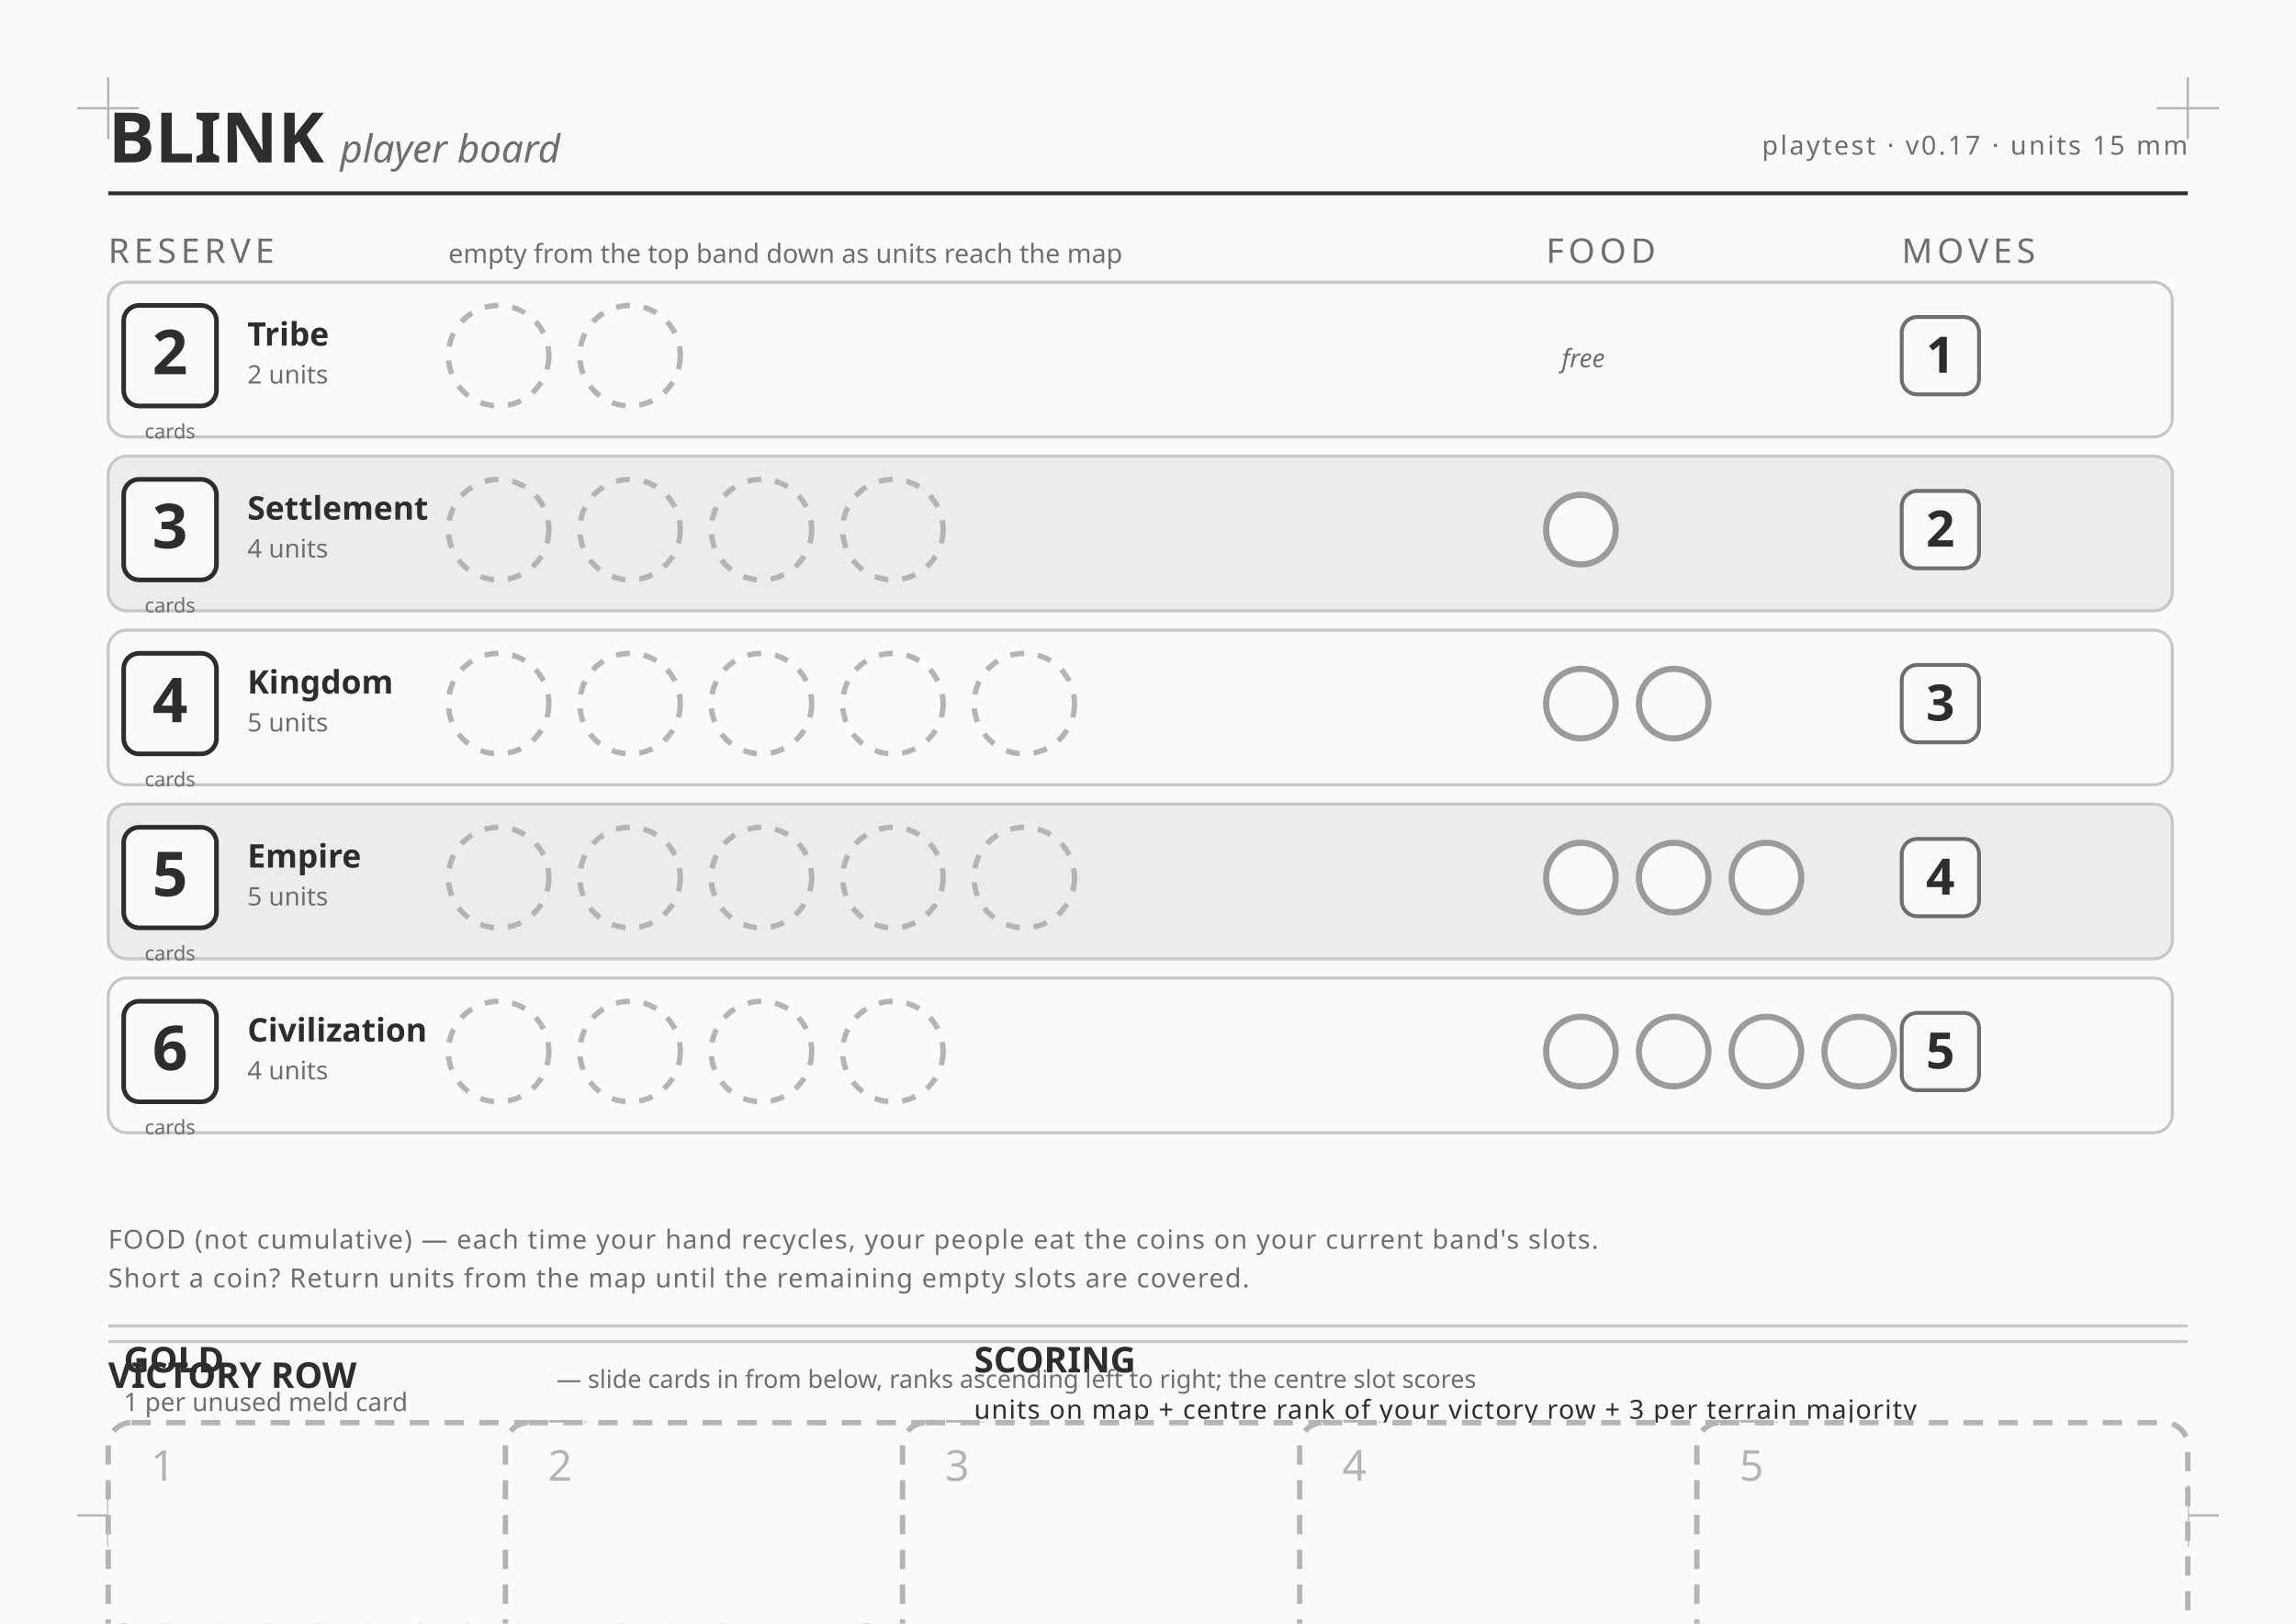
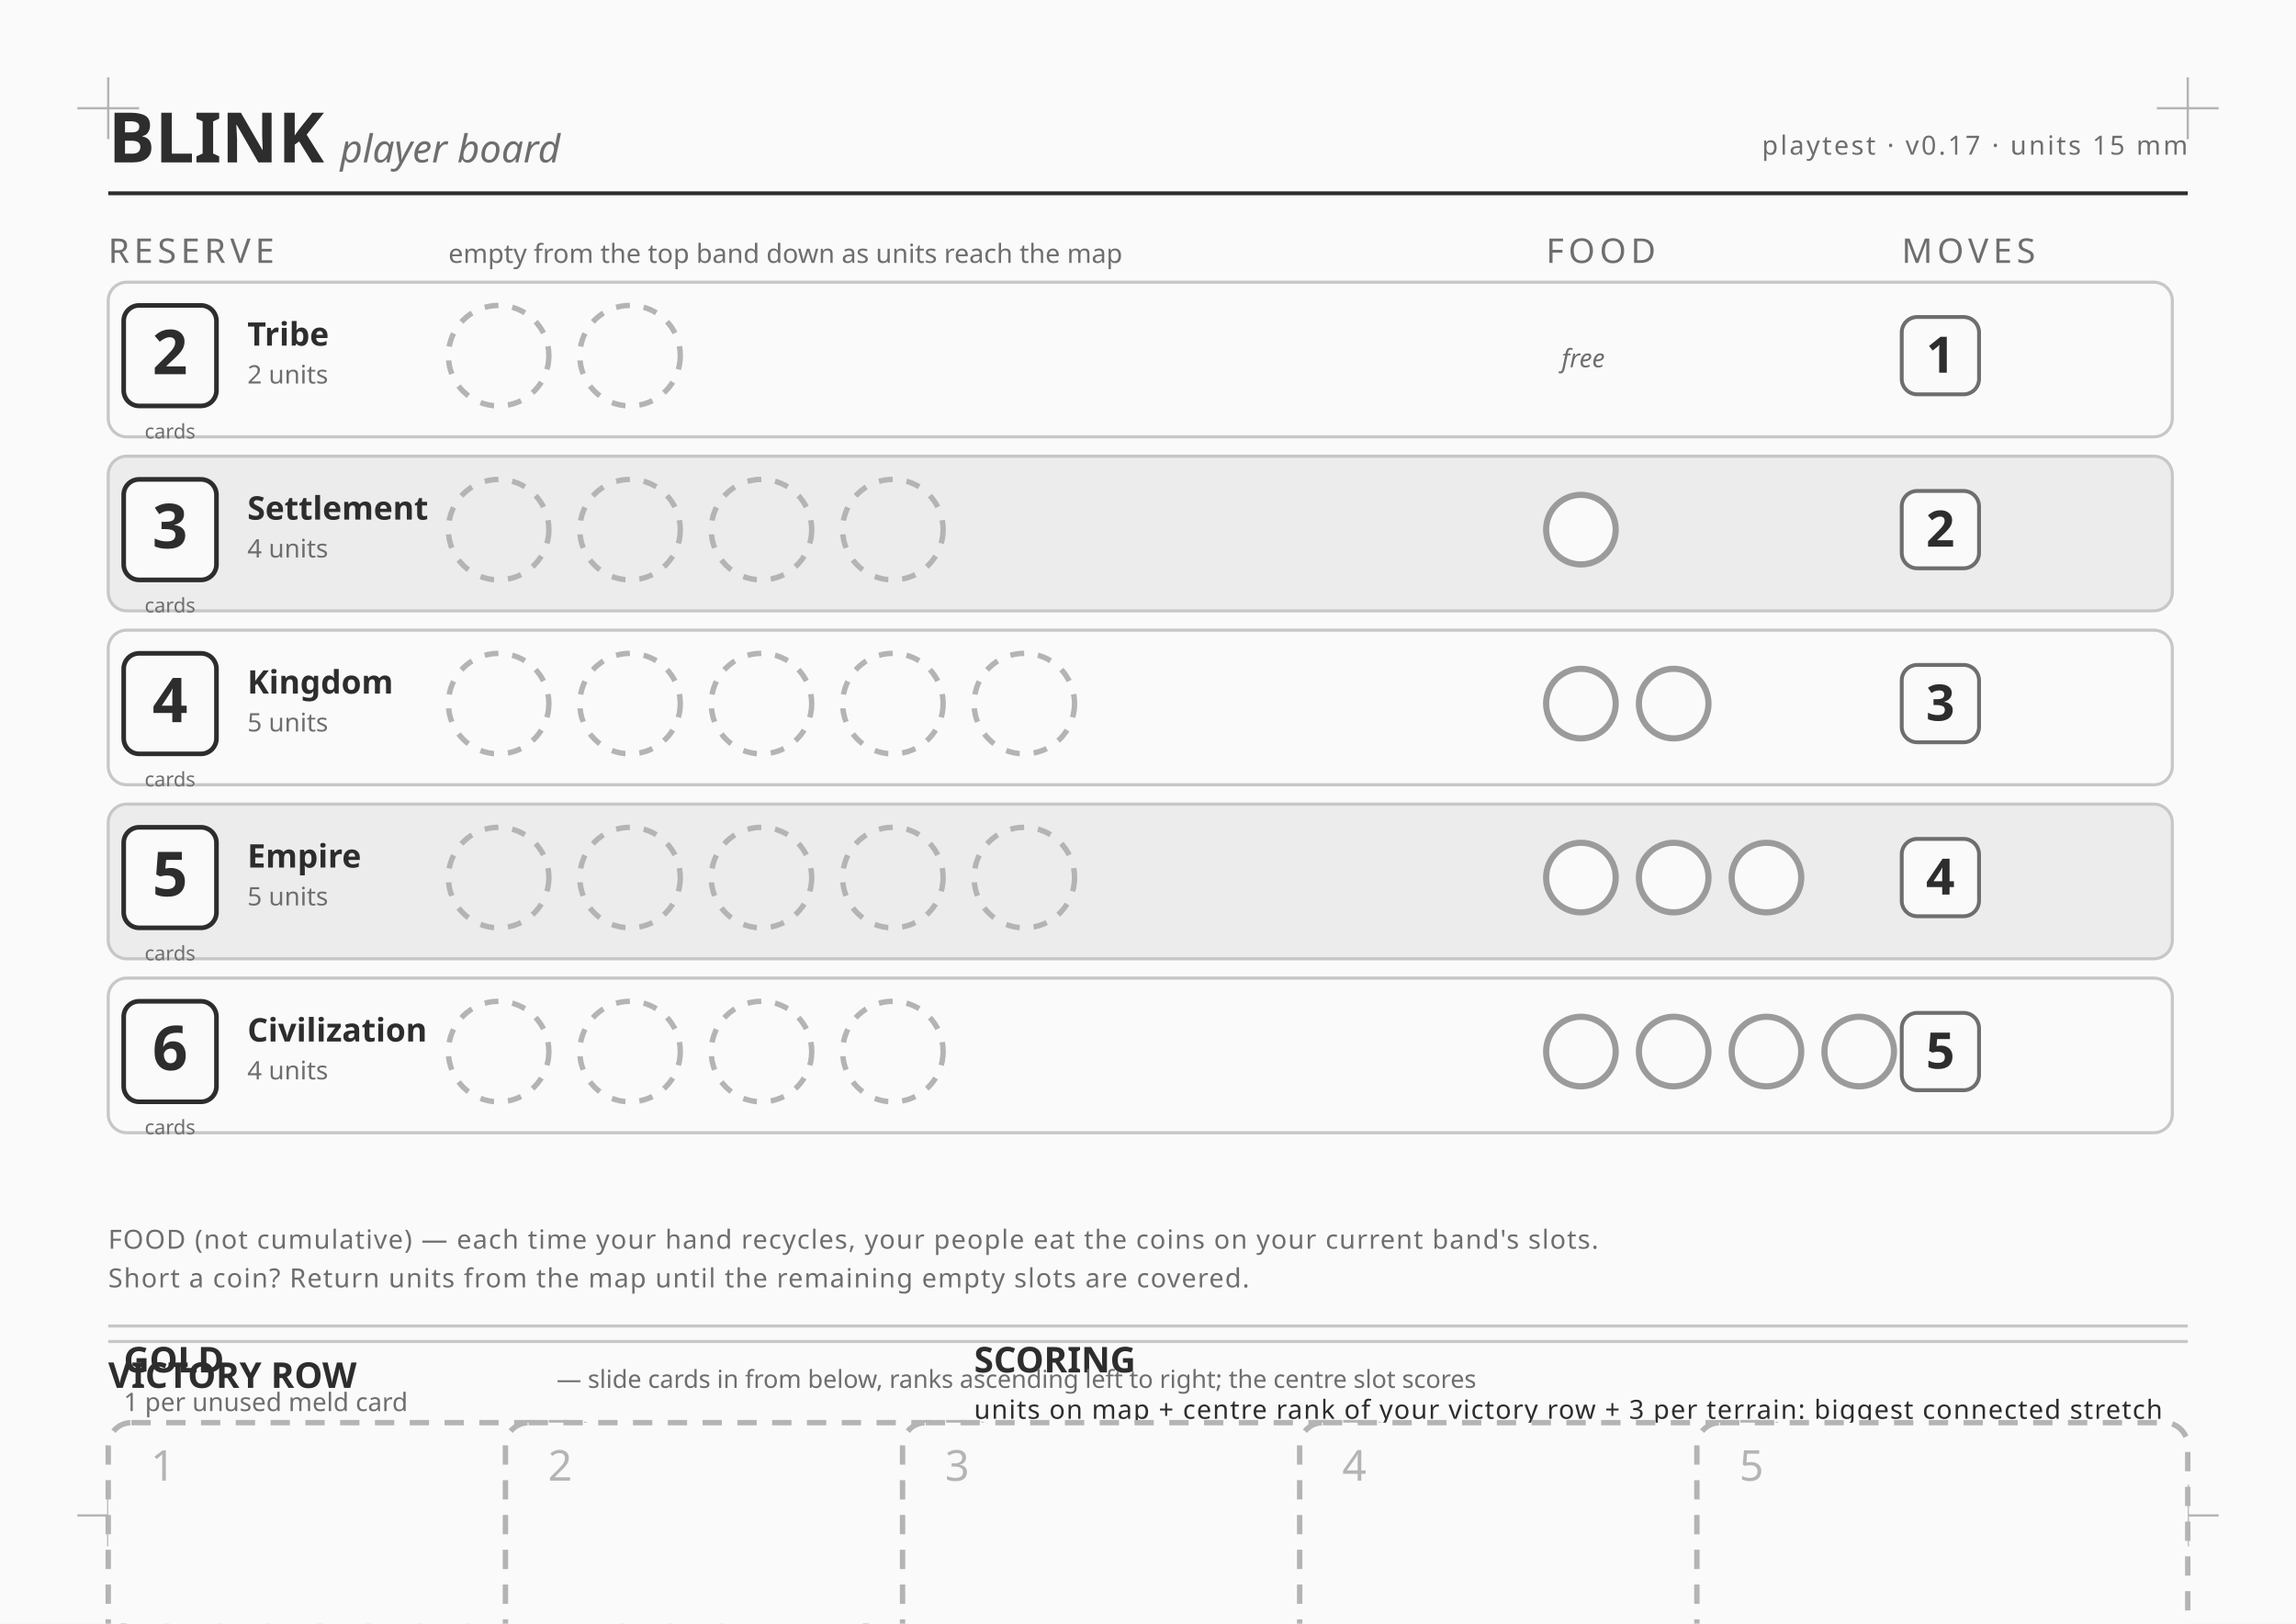
<svg xmlns="http://www.w3.org/2000/svg" width="297.0mm" height="210.0mm" viewBox="0 0 297.0 210.0">
  <defs>
    <pattern id="h-mountain" width="6" height="6" patternUnits="userSpaceOnUse">
      <rect width="6" height="6" fill="#fff" />
      <path d="M0 6 L6 0 M-1 1 L1 -1 M5 7 L7 5 M0 0 L6 6 M-1 5 L1 7 M5 -1 L7 1" stroke="#000" stroke-width=".55" />
    </pattern>
    <pattern id="h-forest" width="5" height="5" patternUnits="userSpaceOnUse">
      <rect width="5" height="5" fill="#fff" />
      <path d="M0 5 L5 0 M-1 1 L1 -1 M4 6 L6 4" stroke="#000" stroke-width=".6" />
    </pattern>
    <pattern id="h-plains" width="7" height="7" patternUnits="userSpaceOnUse">
      <rect width="7" height="7" fill="#fff" />
      <circle cx="1.6" cy="1.6" r=".65" fill="#000" />
      <circle cx="5.1" cy="5.1" r=".65" fill="#000" />
    </pattern>
    <pattern id="h-ocean" width="8" height="6" patternUnits="userSpaceOnUse">
      <rect width="8" height="6" fill="#fff" />
      <path d="M0 3 q2 -2.2 4 0 t4 0" fill="none" stroke="#000" stroke-width=".6" />
    </pattern>
  </defs>
  <rect width="297.0" height="210.0" fill="#FAFAFA" />
  <path d="M10.0 14.0 h8 M14.0 10.0 v8" stroke="#B4B4B4" stroke-width="0.3" />
  <path d="M279.0 14.0 h8 M283.0 10.0 v8" stroke="#B4B4B4" stroke-width="0.3" />
  <path d="M10.0 196.0 h8 M14.0 192.0 v8" stroke="#B4B4B4" stroke-width="0.3" />
  <path d="M279.0 196.0 h8 M283.0 192.0 v8" stroke="#B4B4B4" stroke-width="0.3" />
  <text x="14.00" y="21.00" font-family="IBM Plex Sans" font-size="9" fill="#2D2D2D" text-anchor="start" font-weight="600" letter-spacing="0" style="">BLINK</text>
  <text x="44.00" y="21.00" font-family="IBM Plex Sans" font-size="5" fill="#6E6E6E" text-anchor="start" font-weight="400" letter-spacing="0" style="font-style:italic">player board</text>
  <text x="283.00" y="20.00" font-family="IBM Plex Mono" font-size="3.4" fill="#6E6E6E" text-anchor="end" font-weight="400" letter-spacing="0.3" style="">playtest · v0.17 · units 15 mm</text>
  <line x1="14.0" y1="25.0" x2="283.0" y2="25.0" stroke="#2D2D2D" stroke-width="0.5" />
  <text x="14.00" y="34.00" font-family="IBM Plex Mono" font-size="4.4" fill="#6E6E6E" text-anchor="start" font-weight="400" letter-spacing="0.6" style="">RESERVE</text>
  <text x="58.00" y="34.00" font-family="IBM Plex Mono" font-size="3.4" fill="#6E6E6E" text-anchor="start" font-weight="400" letter-spacing="0" style="">empty from the top band down as units reach the map</text>
  <text x="200.00" y="34.00" font-family="IBM Plex Mono" font-size="4.4" fill="#6E6E6E" text-anchor="start" font-weight="400" letter-spacing="0.6" style="">FOOD</text>
  <text x="246.00" y="34.00" font-family="IBM Plex Mono" font-size="4.4" fill="#6E6E6E" text-anchor="start" font-weight="400" letter-spacing="0.6" style="">MOVES</text>
  <rect x="14.0" y="36.5" width="267.0" height="20.0" rx="2.4" fill="#FAFAFA" stroke="#C7C7C7" stroke-width="0.4" />
  <rect x="16.0" y="39.5" width="12" height="13.0" rx="2" fill="#FAFAFA" stroke="#2D2D2D" stroke-width="0.6" />
  <text x="22.00" y="48.40" font-family="IBM Plex Sans" font-size="8" fill="#2D2D2D" text-anchor="middle" font-weight="600" letter-spacing="0" style="">2</text>
  <text x="22.00" y="56.70" font-family="IBM Plex Mono" font-size="2.6" fill="#6E6E6E" text-anchor="middle" font-weight="400" letter-spacing="0" style="">cards</text>
  <text x="32.00" y="44.70" font-family="IBM Plex Sans" font-size="4.2" fill="#2D2D2D" text-anchor="start" font-weight="600" letter-spacing="0" style="">Tribe</text>
  <text x="32.00" y="49.60" font-family="IBM Plex Mono" font-size="3.3" fill="#6E6E6E" text-anchor="start" font-weight="400" letter-spacing="0" style="">2 units</text>
  <circle cx="64.50" cy="46.00" r="6.50" fill="none" stroke="#B4B4B4" stroke-width="0.7" stroke-dasharray="1.8 1.8" />
  <circle cx="81.50" cy="46.00" r="6.50" fill="none" stroke="#B4B4B4" stroke-width="0.7" stroke-dasharray="1.8 1.8" />
  <text x="202.00" y="47.50" font-family="IBM Plex Mono" font-size="3.3" fill="#6E6E6E" text-anchor="start" font-weight="400" letter-spacing="0" style="font-style:italic">free</text>
  <rect x="246.0" y="41.0" width="10" height="10.0" rx="2" fill="#FAFAFA" stroke="#6E6E6E" stroke-width="0.5" />
  <text x="251.00" y="48.20" font-family="IBM Plex Sans" font-size="6.5" fill="#2D2D2D" text-anchor="middle" font-weight="600" letter-spacing="0" style="">1</text>
  <rect x="14.0" y="59.0" width="267.0" height="20.0" rx="2.4" fill="#ECECEC" stroke="#C7C7C7" stroke-width="0.4" />
  <rect x="16.0" y="62.0" width="12" height="13.0" rx="2" fill="#FAFAFA" stroke="#2D2D2D" stroke-width="0.6" />
  <text x="22.00" y="70.90" font-family="IBM Plex Sans" font-size="8" fill="#2D2D2D" text-anchor="middle" font-weight="600" letter-spacing="0" style="">3</text>
  <text x="22.00" y="79.20" font-family="IBM Plex Mono" font-size="2.6" fill="#6E6E6E" text-anchor="middle" font-weight="400" letter-spacing="0" style="">cards</text>
  <text x="32.00" y="67.20" font-family="IBM Plex Sans" font-size="4.2" fill="#2D2D2D" text-anchor="start" font-weight="600" letter-spacing="0" style="">Settlement</text>
  <text x="32.00" y="72.10" font-family="IBM Plex Mono" font-size="3.3" fill="#6E6E6E" text-anchor="start" font-weight="400" letter-spacing="0" style="">4 units</text>
  <circle cx="64.50" cy="68.50" r="6.50" fill="none" stroke="#B4B4B4" stroke-width="0.7" stroke-dasharray="1.8 1.8" />
  <circle cx="81.50" cy="68.50" r="6.50" fill="none" stroke="#B4B4B4" stroke-width="0.7" stroke-dasharray="1.8 1.8" />
  <circle cx="98.50" cy="68.50" r="6.50" fill="none" stroke="#B4B4B4" stroke-width="0.7" stroke-dasharray="1.8 1.8" />
  <circle cx="115.50" cy="68.50" r="6.50" fill="none" stroke="#B4B4B4" stroke-width="0.7" stroke-dasharray="1.8 1.8" />
  <circle cx="204.50" cy="68.50" r="4.50" fill="#FAFAFA" stroke="#9B9B9B" stroke-width="0.8" />
  <rect x="246.0" y="63.5" width="10" height="10.0" rx="2" fill="#FAFAFA" stroke="#6E6E6E" stroke-width="0.5" />
  <text x="251.00" y="70.70" font-family="IBM Plex Sans" font-size="6.5" fill="#2D2D2D" text-anchor="middle" font-weight="600" letter-spacing="0" style="">2</text>
  <rect x="14.0" y="81.5" width="267.0" height="20.0" rx="2.4" fill="#FAFAFA" stroke="#C7C7C7" stroke-width="0.4" />
  <rect x="16.0" y="84.5" width="12" height="13.0" rx="2" fill="#FAFAFA" stroke="#2D2D2D" stroke-width="0.6" />
  <text x="22.00" y="93.40" font-family="IBM Plex Sans" font-size="8" fill="#2D2D2D" text-anchor="middle" font-weight="600" letter-spacing="0" style="">4</text>
  <text x="22.00" y="101.70" font-family="IBM Plex Mono" font-size="2.6" fill="#6E6E6E" text-anchor="middle" font-weight="400" letter-spacing="0" style="">cards</text>
  <text x="32.00" y="89.70" font-family="IBM Plex Sans" font-size="4.2" fill="#2D2D2D" text-anchor="start" font-weight="600" letter-spacing="0" style="">Kingdom</text>
  <text x="32.00" y="94.60" font-family="IBM Plex Mono" font-size="3.3" fill="#6E6E6E" text-anchor="start" font-weight="400" letter-spacing="0" style="">5 units</text>
  <circle cx="64.50" cy="91.00" r="6.50" fill="none" stroke="#B4B4B4" stroke-width="0.7" stroke-dasharray="1.8 1.8" />
  <circle cx="81.50" cy="91.00" r="6.50" fill="none" stroke="#B4B4B4" stroke-width="0.7" stroke-dasharray="1.8 1.8" />
  <circle cx="98.50" cy="91.00" r="6.50" fill="none" stroke="#B4B4B4" stroke-width="0.7" stroke-dasharray="1.8 1.8" />
  <circle cx="115.50" cy="91.00" r="6.50" fill="none" stroke="#B4B4B4" stroke-width="0.7" stroke-dasharray="1.8 1.8" />
  <circle cx="132.50" cy="91.00" r="6.50" fill="none" stroke="#B4B4B4" stroke-width="0.7" stroke-dasharray="1.8 1.8" />
  <circle cx="204.50" cy="91.00" r="4.50" fill="#FAFAFA" stroke="#9B9B9B" stroke-width="0.8" />
  <circle cx="216.50" cy="91.00" r="4.50" fill="#FAFAFA" stroke="#9B9B9B" stroke-width="0.8" />
  <rect x="246.0" y="86.0" width="10" height="10.0" rx="2" fill="#FAFAFA" stroke="#6E6E6E" stroke-width="0.5" />
  <text x="251.00" y="93.20" font-family="IBM Plex Sans" font-size="6.5" fill="#2D2D2D" text-anchor="middle" font-weight="600" letter-spacing="0" style="">3</text>
  <rect x="14.0" y="104.0" width="267.0" height="20.0" rx="2.4" fill="#ECECEC" stroke="#C7C7C7" stroke-width="0.4" />
  <rect x="16.0" y="107.0" width="12" height="13.0" rx="2" fill="#FAFAFA" stroke="#2D2D2D" stroke-width="0.6" />
  <text x="22.00" y="115.90" font-family="IBM Plex Sans" font-size="8" fill="#2D2D2D" text-anchor="middle" font-weight="600" letter-spacing="0" style="">5</text>
  <text x="22.00" y="124.20" font-family="IBM Plex Mono" font-size="2.6" fill="#6E6E6E" text-anchor="middle" font-weight="400" letter-spacing="0" style="">cards</text>
  <text x="32.00" y="112.20" font-family="IBM Plex Sans" font-size="4.2" fill="#2D2D2D" text-anchor="start" font-weight="600" letter-spacing="0" style="">Empire</text>
  <text x="32.00" y="117.10" font-family="IBM Plex Mono" font-size="3.3" fill="#6E6E6E" text-anchor="start" font-weight="400" letter-spacing="0" style="">5 units</text>
  <circle cx="64.50" cy="113.50" r="6.50" fill="none" stroke="#B4B4B4" stroke-width="0.7" stroke-dasharray="1.8 1.8" />
  <circle cx="81.50" cy="113.50" r="6.50" fill="none" stroke="#B4B4B4" stroke-width="0.7" stroke-dasharray="1.8 1.8" />
  <circle cx="98.50" cy="113.50" r="6.50" fill="none" stroke="#B4B4B4" stroke-width="0.7" stroke-dasharray="1.8 1.8" />
  <circle cx="115.50" cy="113.50" r="6.50" fill="none" stroke="#B4B4B4" stroke-width="0.7" stroke-dasharray="1.8 1.8" />
  <circle cx="132.50" cy="113.50" r="6.50" fill="none" stroke="#B4B4B4" stroke-width="0.7" stroke-dasharray="1.8 1.8" />
  <circle cx="204.50" cy="113.50" r="4.50" fill="#FAFAFA" stroke="#9B9B9B" stroke-width="0.8" />
  <circle cx="216.50" cy="113.50" r="4.50" fill="#FAFAFA" stroke="#9B9B9B" stroke-width="0.8" />
  <circle cx="228.50" cy="113.50" r="4.50" fill="#FAFAFA" stroke="#9B9B9B" stroke-width="0.8" />
  <rect x="246.0" y="108.5" width="10" height="10.0" rx="2" fill="#FAFAFA" stroke="#6E6E6E" stroke-width="0.5" />
  <text x="251.00" y="115.70" font-family="IBM Plex Sans" font-size="6.5" fill="#2D2D2D" text-anchor="middle" font-weight="600" letter-spacing="0" style="">4</text>
  <rect x="14.0" y="126.5" width="267.0" height="20.0" rx="2.4" fill="#FAFAFA" stroke="#C7C7C7" stroke-width="0.4" />
  <rect x="16.0" y="129.5" width="12" height="13.0" rx="2" fill="#FAFAFA" stroke="#2D2D2D" stroke-width="0.6" />
  <text x="22.00" y="138.40" font-family="IBM Plex Sans" font-size="8" fill="#2D2D2D" text-anchor="middle" font-weight="600" letter-spacing="0" style="">6</text>
  <text x="22.00" y="146.70" font-family="IBM Plex Mono" font-size="2.6" fill="#6E6E6E" text-anchor="middle" font-weight="400" letter-spacing="0" style="">cards</text>
  <text x="32.00" y="134.70" font-family="IBM Plex Sans" font-size="4.2" fill="#2D2D2D" text-anchor="start" font-weight="600" letter-spacing="0" style="">Civilization</text>
  <text x="32.00" y="139.60" font-family="IBM Plex Mono" font-size="3.3" fill="#6E6E6E" text-anchor="start" font-weight="400" letter-spacing="0" style="">4 units</text>
  <circle cx="64.50" cy="136.00" r="6.50" fill="none" stroke="#B4B4B4" stroke-width="0.7" stroke-dasharray="1.8 1.8" />
  <circle cx="81.50" cy="136.00" r="6.50" fill="none" stroke="#B4B4B4" stroke-width="0.7" stroke-dasharray="1.8 1.8" />
  <circle cx="98.50" cy="136.00" r="6.50" fill="none" stroke="#B4B4B4" stroke-width="0.7" stroke-dasharray="1.8 1.8" />
  <circle cx="115.50" cy="136.00" r="6.50" fill="none" stroke="#B4B4B4" stroke-width="0.7" stroke-dasharray="1.8 1.8" />
  <circle cx="204.50" cy="136.00" r="4.50" fill="#FAFAFA" stroke="#9B9B9B" stroke-width="0.8" />
  <circle cx="216.50" cy="136.00" r="4.50" fill="#FAFAFA" stroke="#9B9B9B" stroke-width="0.8" />
  <circle cx="228.50" cy="136.00" r="4.50" fill="#FAFAFA" stroke="#9B9B9B" stroke-width="0.8" />
  <circle cx="240.50" cy="136.00" r="4.50" fill="#FAFAFA" stroke="#9B9B9B" stroke-width="0.8" />
  <rect x="246.0" y="131.0" width="10" height="10.0" rx="2" fill="#FAFAFA" stroke="#6E6E6E" stroke-width="0.5" />
  <text x="251.00" y="138.20" font-family="IBM Plex Sans" font-size="6.5" fill="#2D2D2D" text-anchor="middle" font-weight="600" letter-spacing="0" style="">5</text>
  <text x="14.00" y="161.50" font-family="IBM Plex Mono" font-size="3.4" fill="#6E6E6E" text-anchor="start" font-weight="400" letter-spacing="0.15" style="">FOOD (not cumulative) — each time your hand recycles, your people eat the coins on your current band's slots.</text>
  <text x="14.00" y="166.50" font-family="IBM Plex Mono" font-size="3.4" fill="#6E6E6E" text-anchor="start" font-weight="400" letter-spacing="0.15" style="">Short a coin? Return units from the map until the remaining empty slots are covered.</text>
  <line x1="14.0" y1="171.5" x2="283.0" y2="171.5" stroke="#C7C7C7" stroke-width="0.4" />
  <text x="16.00" y="177.50" font-family="IBM Plex Sans" font-size="4.6" fill="#2D2D2D" text-anchor="start" font-weight="600" letter-spacing="0" style="">GOLD</text>
  <text x="16.00" y="182.50" font-family="IBM Plex Mono" font-size="3.3" fill="#6E6E6E" text-anchor="start" font-weight="400" letter-spacing="0" style="">1 per unused meld card</text>
  <rect x="16.0" y="186.5" width="96" height="30" rx="3" fill="#FAFAFA" stroke="#9B9B9B" stroke-width="0.8" />
  <circle cx="25.00" cy="195.50" r="4.2" fill="none" stroke="#D9D9D9" stroke-width="0.5" />
  <circle cx="38.00" cy="195.50" r="4.2" fill="none" stroke="#D9D9D9" stroke-width="0.5" />
  <circle cx="51.00" cy="195.50" r="4.2" fill="none" stroke="#D9D9D9" stroke-width="0.5" />
  <circle cx="64.00" cy="195.50" r="4.2" fill="none" stroke="#D9D9D9" stroke-width="0.5" />
  <circle cx="77.00" cy="195.50" r="4.2" fill="none" stroke="#D9D9D9" stroke-width="0.5" />
  <circle cx="90.00" cy="195.50" r="4.2" fill="none" stroke="#D9D9D9" stroke-width="0.5" />
  <circle cx="25.00" cy="207.50" r="4.2" fill="none" stroke="#D9D9D9" stroke-width="0.5" />
  <circle cx="38.00" cy="207.50" r="4.2" fill="none" stroke="#D9D9D9" stroke-width="0.5" />
  <circle cx="51.00" cy="207.50" r="4.2" fill="none" stroke="#D9D9D9" stroke-width="0.5" />
  <circle cx="64.00" cy="207.50" r="4.2" fill="none" stroke="#D9D9D9" stroke-width="0.5" />
  <circle cx="77.00" cy="207.50" r="4.2" fill="none" stroke="#D9D9D9" stroke-width="0.5" />
  <circle cx="90.00" cy="207.50" r="4.2" fill="none" stroke="#D9D9D9" stroke-width="0.5" />
  <text x="126.00" y="177.50" font-family="IBM Plex Sans" font-size="4.6" fill="#2D2D2D" text-anchor="start" font-weight="600" letter-spacing="0" style="">SCORING</text>
-   <text x="126.00" y="183.50" font-family="IBM Plex Mono" font-size="3.4" fill="#2D2D2D" text-anchor="start" font-weight="400" letter-spacing="0.15" style="">units on map  +  centre rank of your victory row  +  3 per terrain majority</text>
+   <text x="126.00" y="183.50" font-family="IBM Plex Mono" font-size="3.4" fill="#2D2D2D" text-anchor="start" font-weight="400" letter-spacing="0.15" style="">units on map  +  centre rank of your victory row  +  3 per terrain: biggest connected stretch</text>
  <text x="126.00" y="189.00" font-family="IBM Plex Mono" font-size="3.2" fill="#6E6E6E" text-anchor="start" font-weight="400" letter-spacing="0" style="">gold breaks ties · fewer than 3 cards in the row score 1 each</text>
  <text x="14.00" y="179.50" font-family="IBM Plex Sans" font-size="4.6" fill="#2D2D2D" text-anchor="start" font-weight="600" letter-spacing="0" style="">VICTORY ROW</text>
  <text x="72.00" y="179.50" font-family="IBM Plex Mono" font-size="3.2" fill="#6E6E6E" text-anchor="start" font-weight="400" letter-spacing="0" style="">— slide cards in from below, ranks ascending left to right; the centre slot scores</text>
  <clipPath id="sheet">
    <rect x="0" y="0" width="297.0" height="210.0" />
  </clipPath>
  <g clip-path="url(#sheet)">
    <rect x="14.00" y="184.0" width="63.5" height="88.9" rx="3" fill="#FAFAFA" stroke="#B4B4B4" stroke-width="0.7" stroke-dasharray="2.5 2" />
    <text x="19.50" y="191.50" font-family="IBM Plex Sans" font-size="5.5" fill="#B4B4B4" text-anchor="start" font-weight="400" letter-spacing="0" style="">1</text>
    <rect x="65.38" y="184.0" width="63.5" height="88.9" rx="3" fill="#FAFAFA" stroke="#B4B4B4" stroke-width="0.7" stroke-dasharray="2.5 2" />
    <text x="70.88" y="191.50" font-family="IBM Plex Sans" font-size="5.5" fill="#B4B4B4" text-anchor="start" font-weight="400" letter-spacing="0" style="">2</text>
    <rect x="116.75" y="184.0" width="63.5" height="88.9" rx="3" fill="#FAFAFA" stroke="#B4B4B4" stroke-width="0.7" stroke-dasharray="2.5 2" />
    <text x="122.25" y="191.50" font-family="IBM Plex Sans" font-size="5.5" fill="#B4B4B4" text-anchor="start" font-weight="400" letter-spacing="0" style="">3</text>
    <rect x="168.12" y="184.0" width="63.5" height="88.9" rx="3" fill="#FAFAFA" stroke="#B4B4B4" stroke-width="0.7" stroke-dasharray="2.5 2" />
    <text x="173.62" y="191.50" font-family="IBM Plex Sans" font-size="5.5" fill="#B4B4B4" text-anchor="start" font-weight="400" letter-spacing="0" style="">4</text>
    <rect x="219.50" y="184.0" width="63.5" height="88.9" rx="3" fill="#FAFAFA" stroke="#B4B4B4" stroke-width="0.7" stroke-dasharray="2.5 2" />
    <text x="225.00" y="191.50" font-family="IBM Plex Sans" font-size="5.5" fill="#B4B4B4" text-anchor="start" font-weight="400" letter-spacing="0" style="">5</text>
  </g>
  <line x1="14.0" y1="173.5" x2="283.0" y2="173.5" stroke="#C7C7C7" stroke-width="0.4" />
</svg>
